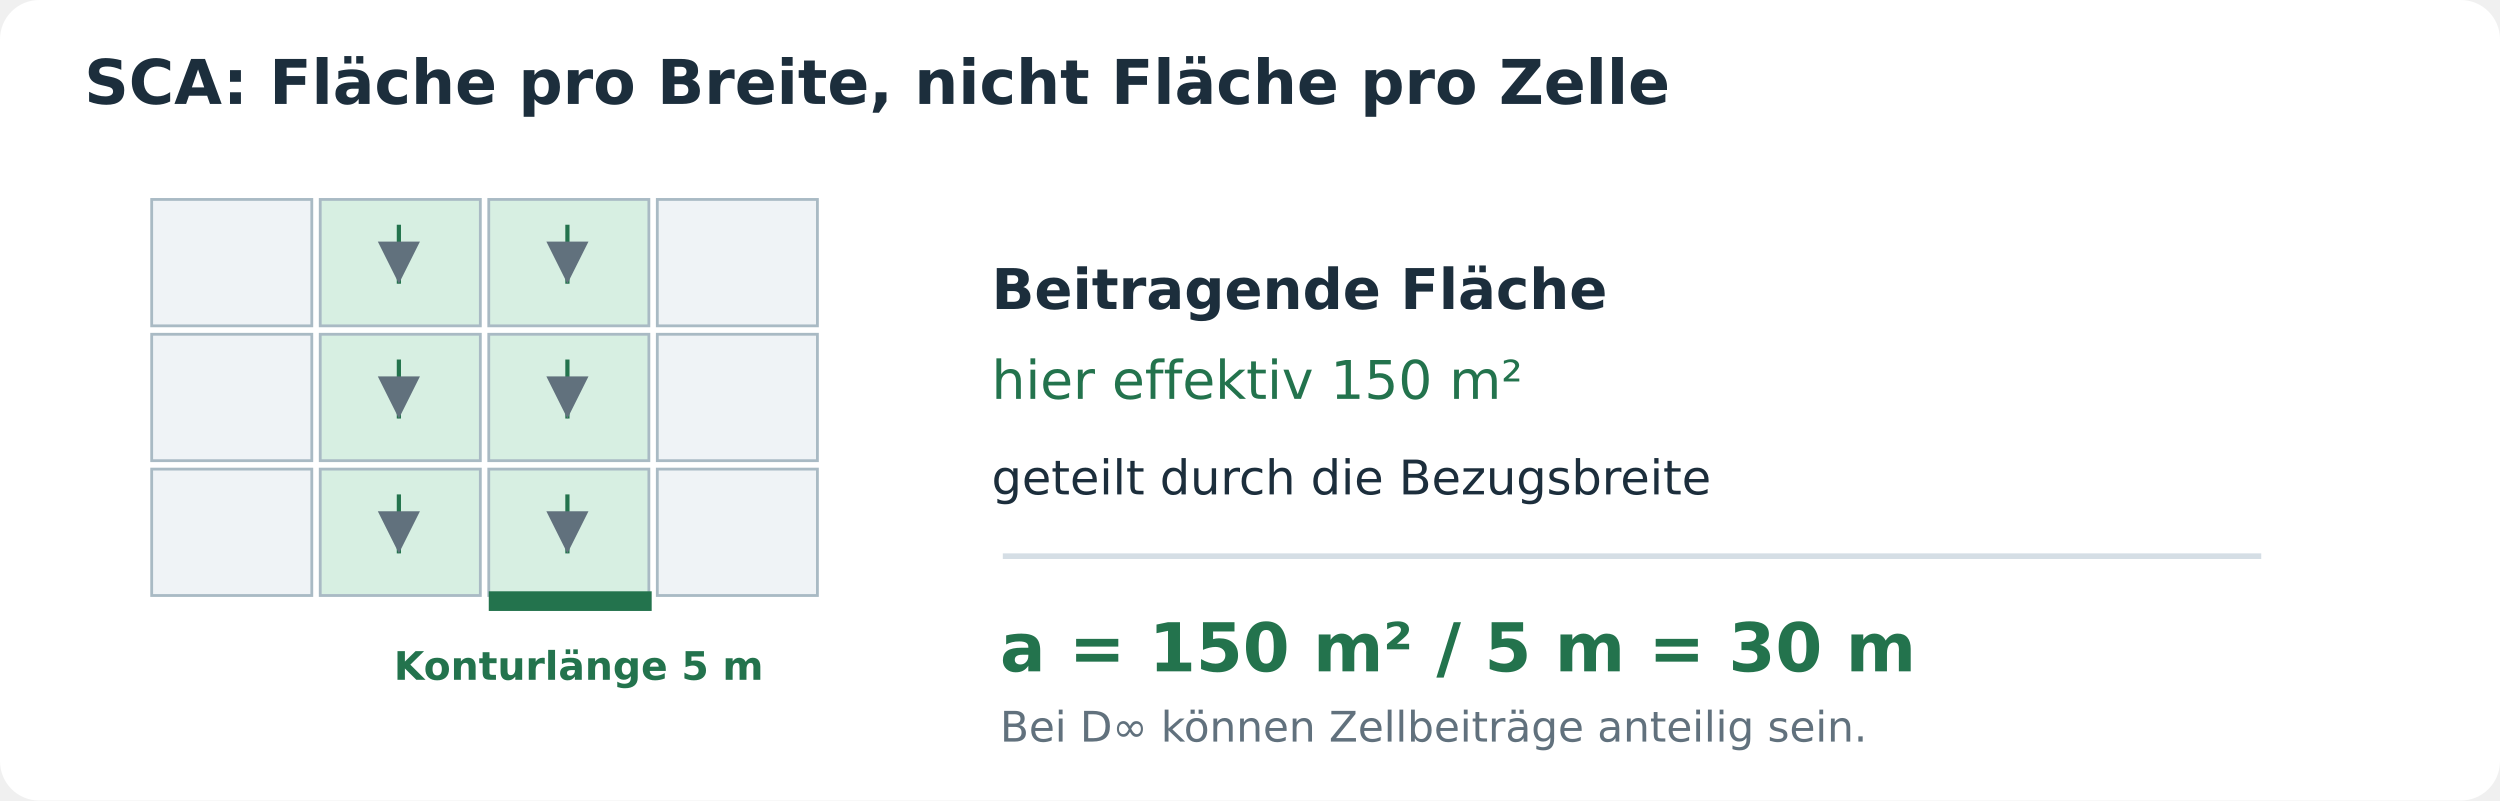
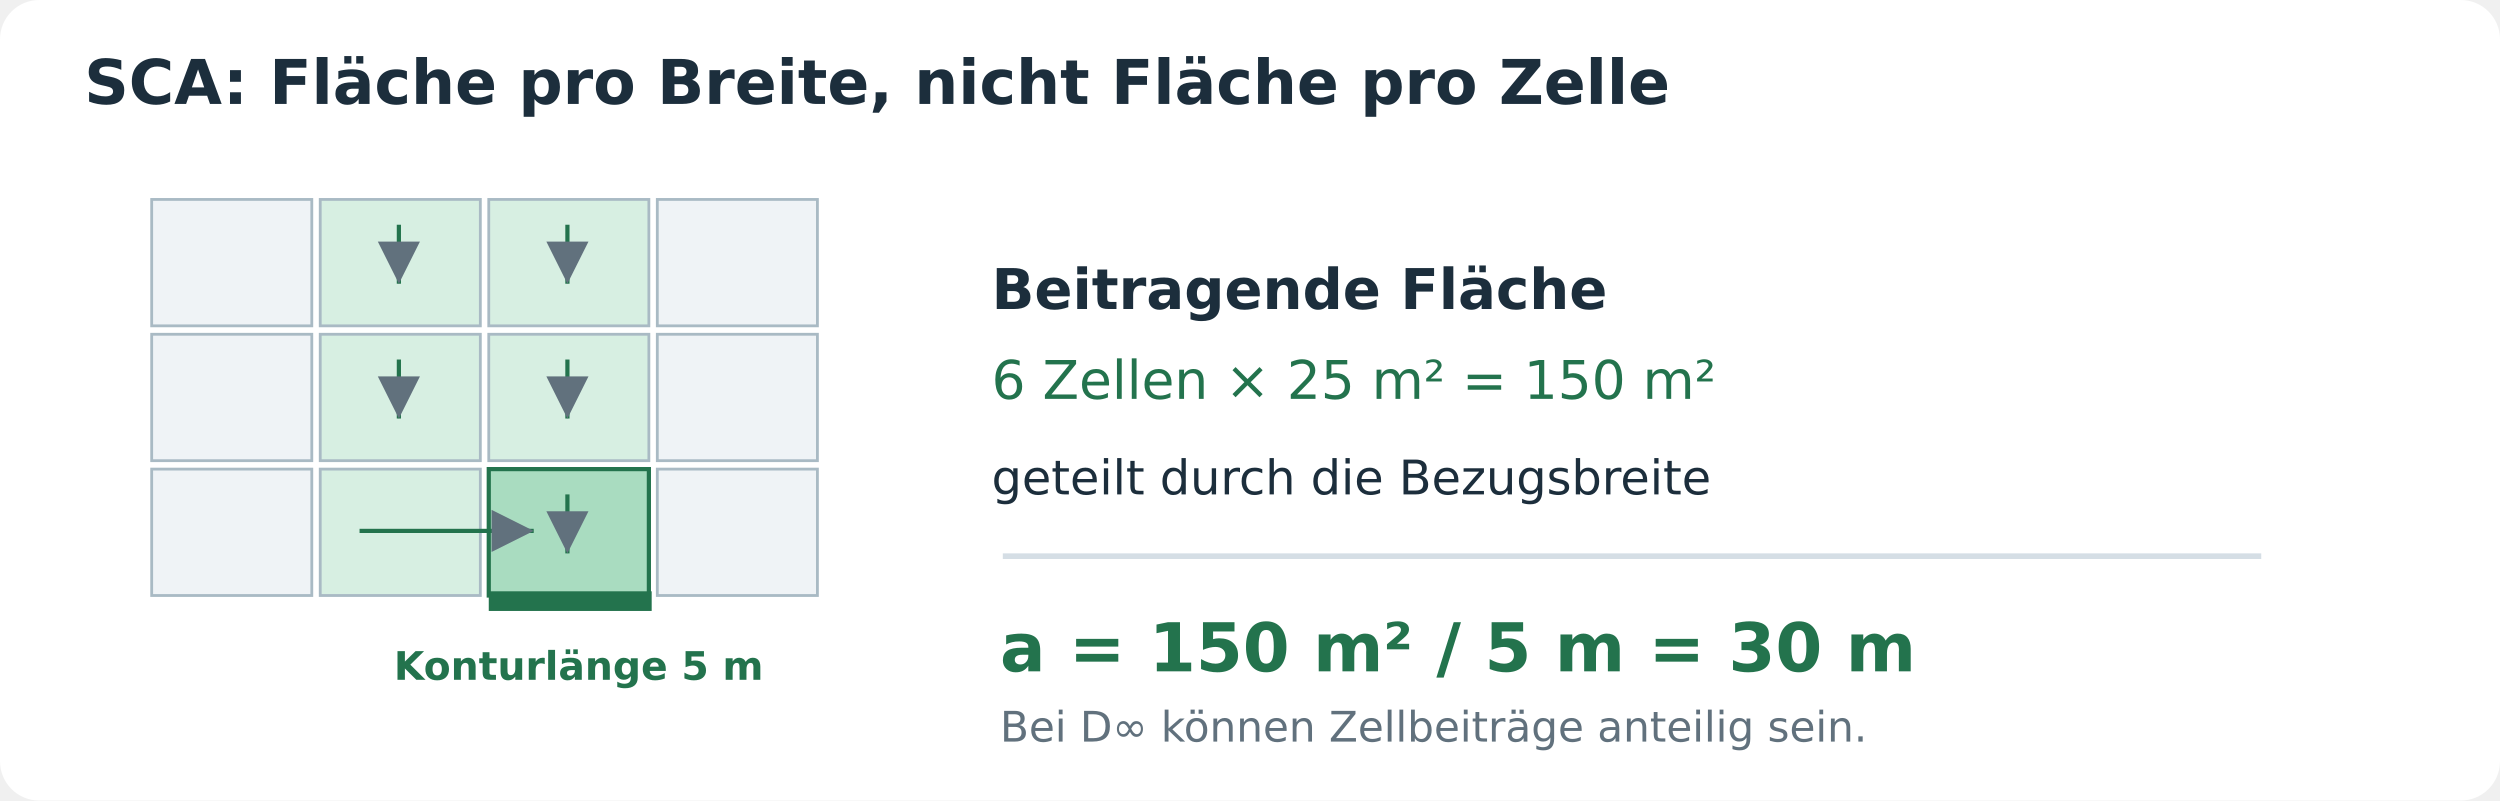
<svg xmlns="http://www.w3.org/2000/svg" baseProfile="full" height="285" version="1.1" viewBox="0 0 890 285" width="890">
  <defs>
    <marker id="arrow" markerHeight="10" markerWidth="11" orient="auto" refX="10" refY="5">
      <path d="M 0 0 L 10 5 L 0 10 z" fill="#61717d" />
    </marker>
  </defs>
  <rect fill="#ffffff" height="285" rx="14" width="890" x="0" y="0" />
  <text fill="#1c2e3c" font-family="DejaVu Sans, Arial, sans-serif" font-size="22" font-weight="700" text-anchor="start" x="30" y="37">SCA: Fläche pro Breite, nicht Fläche pro Zelle</text>
  <rect fill="#eff3f6" height="45" stroke="#a9bac4" width="57" x="54" y="71" />
  <rect fill="#d7efe2" height="45" stroke="#a9bac4" width="57" x="114" y="71" />
  <polyline fill="none" marker-end="url(#arrow)" points="142,80 142,101" stroke="#23734d" stroke-linejoin="round" stroke-width="1.5" />
  <rect fill="#d7efe2" height="45" stroke="#a9bac4" width="57" x="174" y="71" />
  <polyline fill="none" marker-end="url(#arrow)" points="202,80 202,101" stroke="#23734d" stroke-linejoin="round" stroke-width="1.5" />
  <rect fill="#eff3f6" height="45" stroke="#a9bac4" width="57" x="234" y="71" />
  <rect fill="#eff3f6" height="45" stroke="#a9bac4" width="57" x="54" y="119" />
  <rect fill="#d7efe2" height="45" stroke="#a9bac4" width="57" x="114" y="119" />
  <polyline fill="none" marker-end="url(#arrow)" points="142,128 142,149" stroke="#23734d" stroke-linejoin="round" stroke-width="1.5" />
  <rect fill="#d7efe2" height="45" stroke="#a9bac4" width="57" x="174" y="119" />
  <polyline fill="none" marker-end="url(#arrow)" points="202,128 202,149" stroke="#23734d" stroke-linejoin="round" stroke-width="1.5" />
  <rect fill="#eff3f6" height="45" stroke="#a9bac4" width="57" x="234" y="119" />
  <rect fill="#eff3f6" height="45" stroke="#a9bac4" width="57" x="54" y="167" />
  <rect fill="#d7efe2" height="45" stroke="#a9bac4" width="57" x="114" y="167" />
-   <polyline fill="none" marker-end="url(#arrow)" points="142,176 142,197" stroke="#23734d" stroke-linejoin="round" stroke-width="1.5" />
-   <rect fill="#d7efe2" height="45" stroke="#a9bac4" width="57" x="174" y="167" />
+   <rect fill="#a9dcc0" height="45" stroke="#23734d" stroke-width="1.5" width="57" x="174" y="167" />
  <polyline fill="none" marker-end="url(#arrow)" points="202,176 202,197" stroke="#23734d" stroke-linejoin="round" stroke-width="1.5" />
  <rect fill="#eff3f6" height="45" stroke="#a9bac4" width="57" x="234" y="167" />
  <line stroke="#23734d" stroke-width="7" x1="174" x2="232" y1="214" y2="214" />
  <text fill="#23734d" font-family="DejaVu Sans, Arial, sans-serif" font-size="14" font-weight="700" text-anchor="middle" x="206" y="242">Konturlänge 5 m</text>
  <text fill="#1c2e3c" font-family="DejaVu Sans, Arial, sans-serif" font-size="20" font-weight="700" text-anchor="start" x="353" y="110">Beitragende Fläche</text>
-   <text fill="#23734d" font-family="DejaVu Sans, Arial, sans-serif" font-size="19" font-weight="400" text-anchor="start" x="353" y="142">hier effektiv 150 m²</text>
+   <text fill="#23734d" font-family="DejaVu Sans, Arial, sans-serif" font-size="19" font-weight="400" text-anchor="start" x="353" y="142">6 Zellen × 25 m² = 150 m²</text>
  <text fill="#1c2e3c" font-family="DejaVu Sans, Arial, sans-serif" font-size="17" font-weight="400" text-anchor="start" x="353" y="176">geteilt durch die Bezugsbreite</text>
  <line stroke="#d5dee5" stroke-width="2" x1="357" x2="805" y1="198" y2="198" />
  <text fill="#23734d" font-family="DejaVu Sans, Arial, sans-serif" font-size="24" font-weight="700" text-anchor="start" x="356" y="239">a = 150 m² / 5 m = 30 m</text>
  <text fill="#61717d" font-family="DejaVu Sans, Arial, sans-serif" font-size="15" font-weight="400" text-anchor="start" x="356" y="264">Bei D∞ können Zellbeiträge anteilig sein.</text>
+   <polyline fill="none" marker-end="url(#arrow)" points="128,189 190,189" stroke="#23734d" stroke-linejoin="round" stroke-width="1.5" />
</svg>
